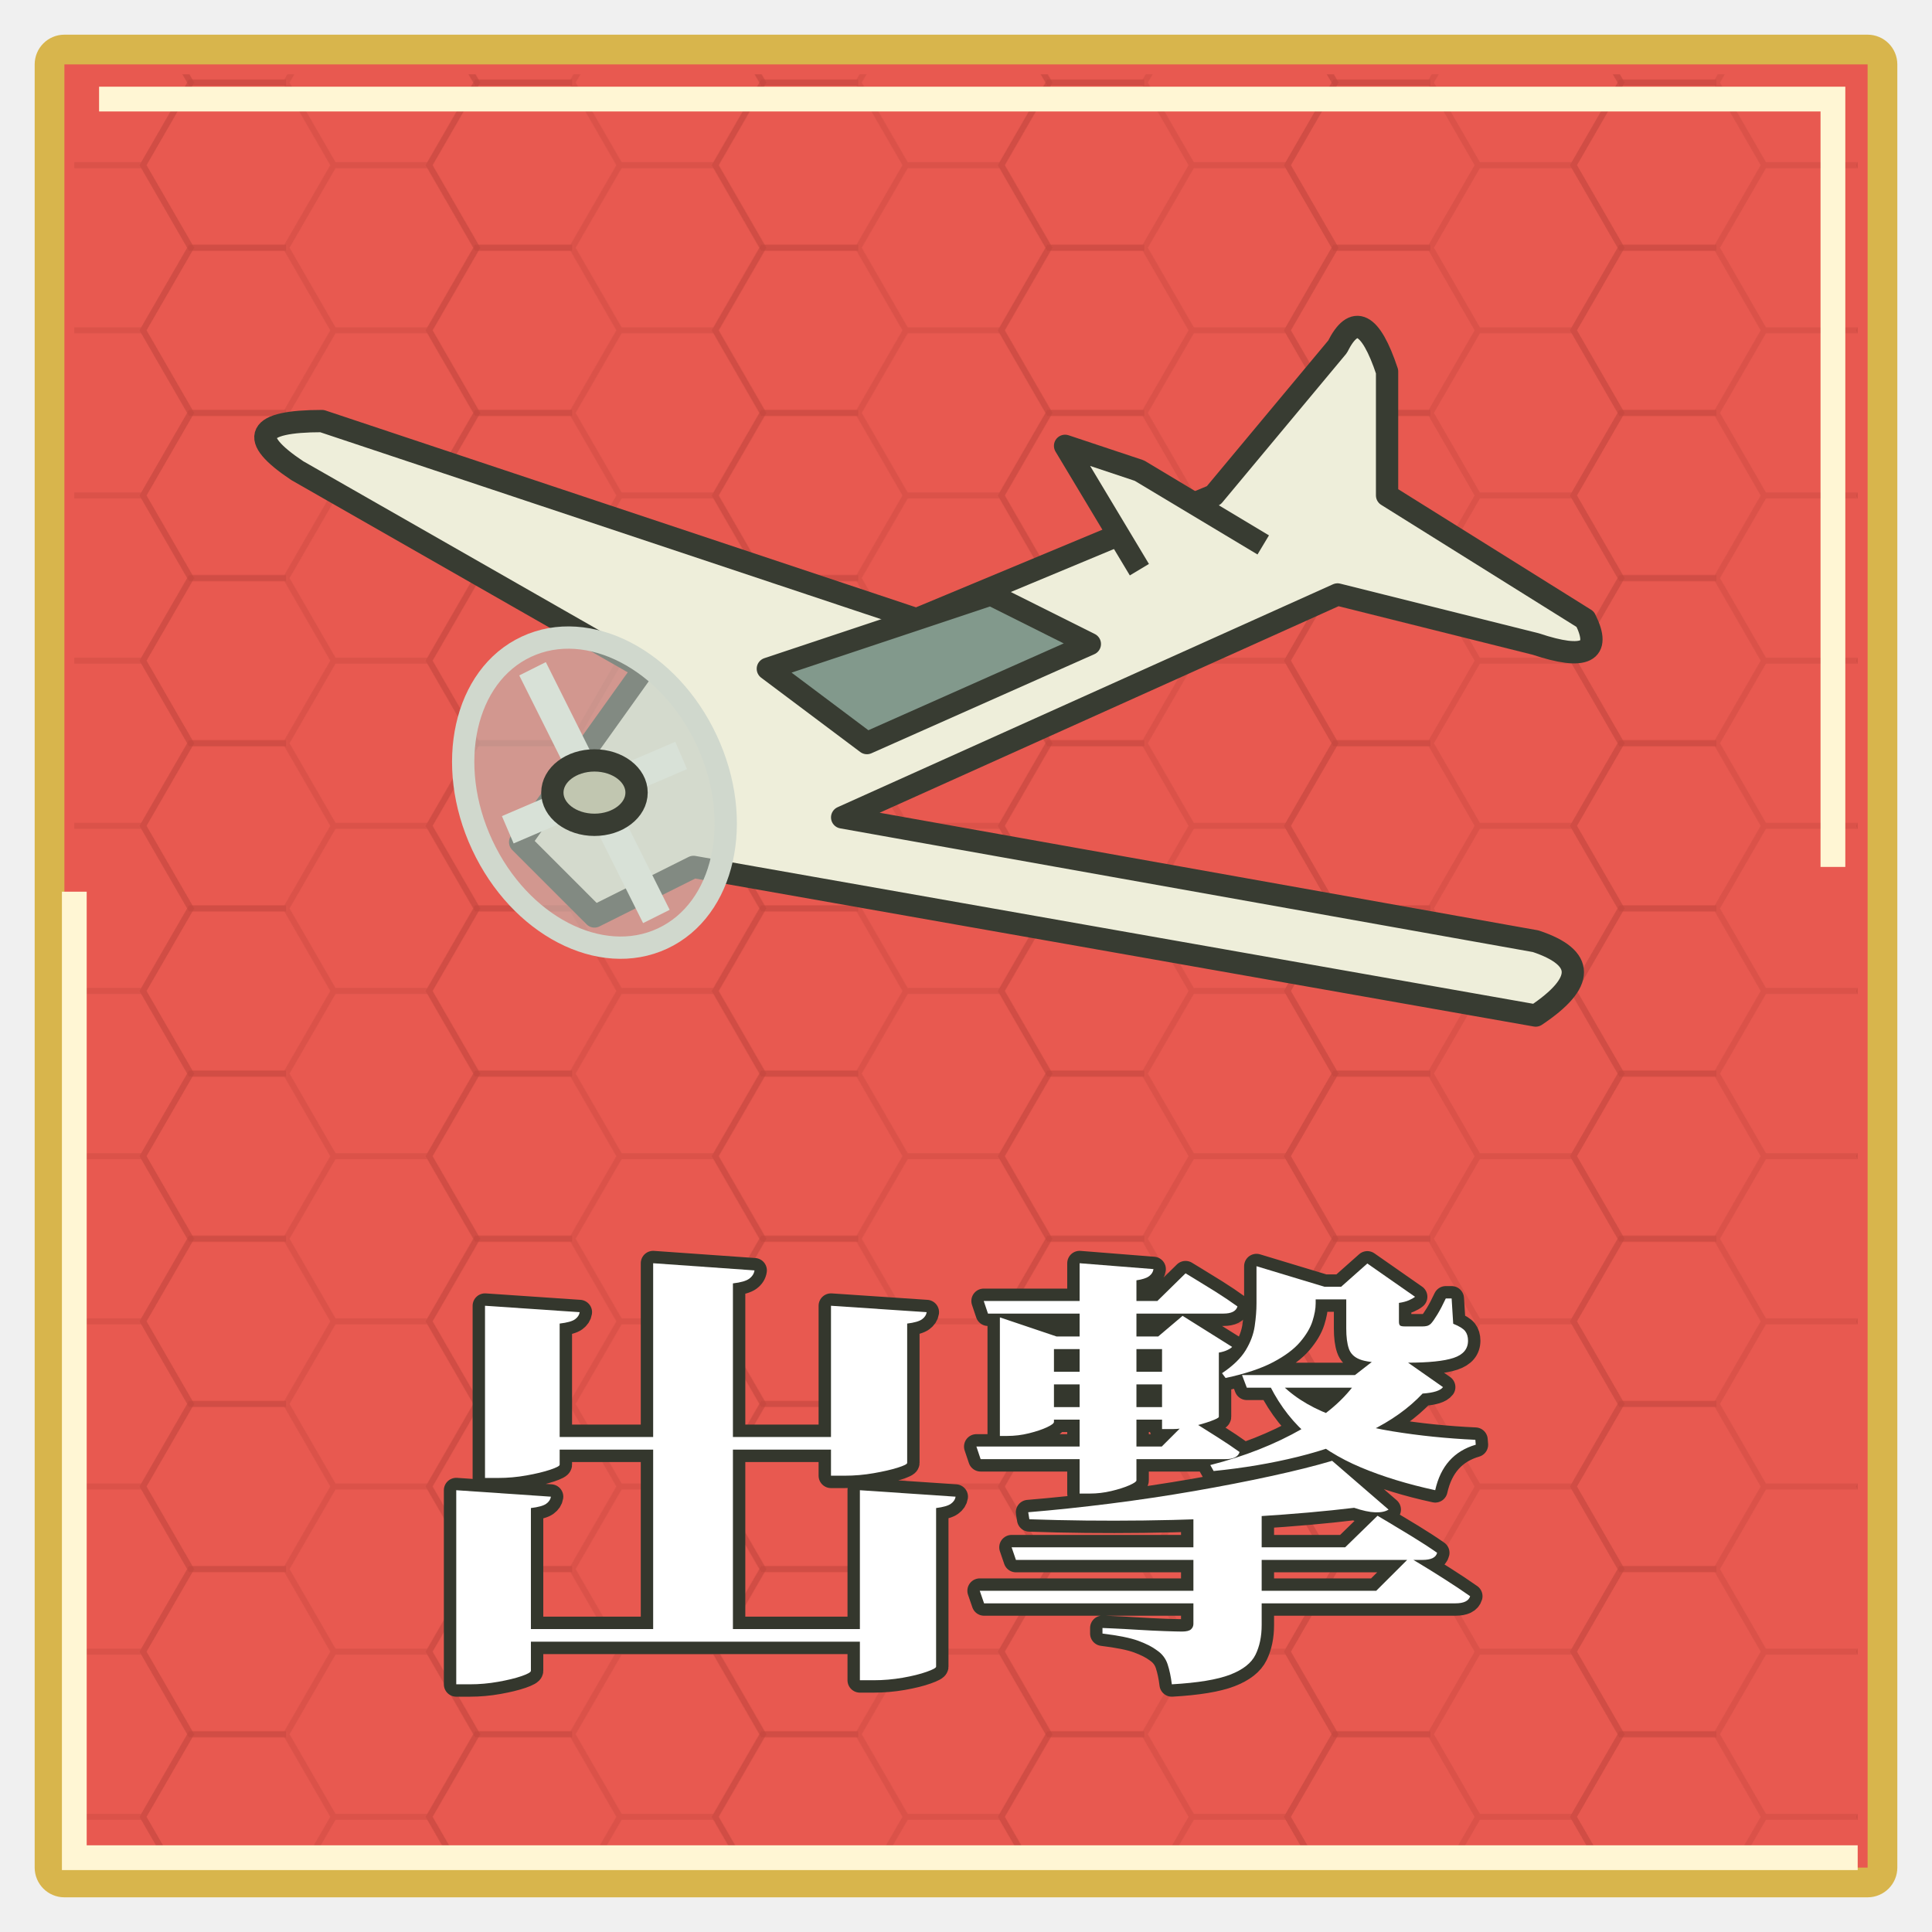
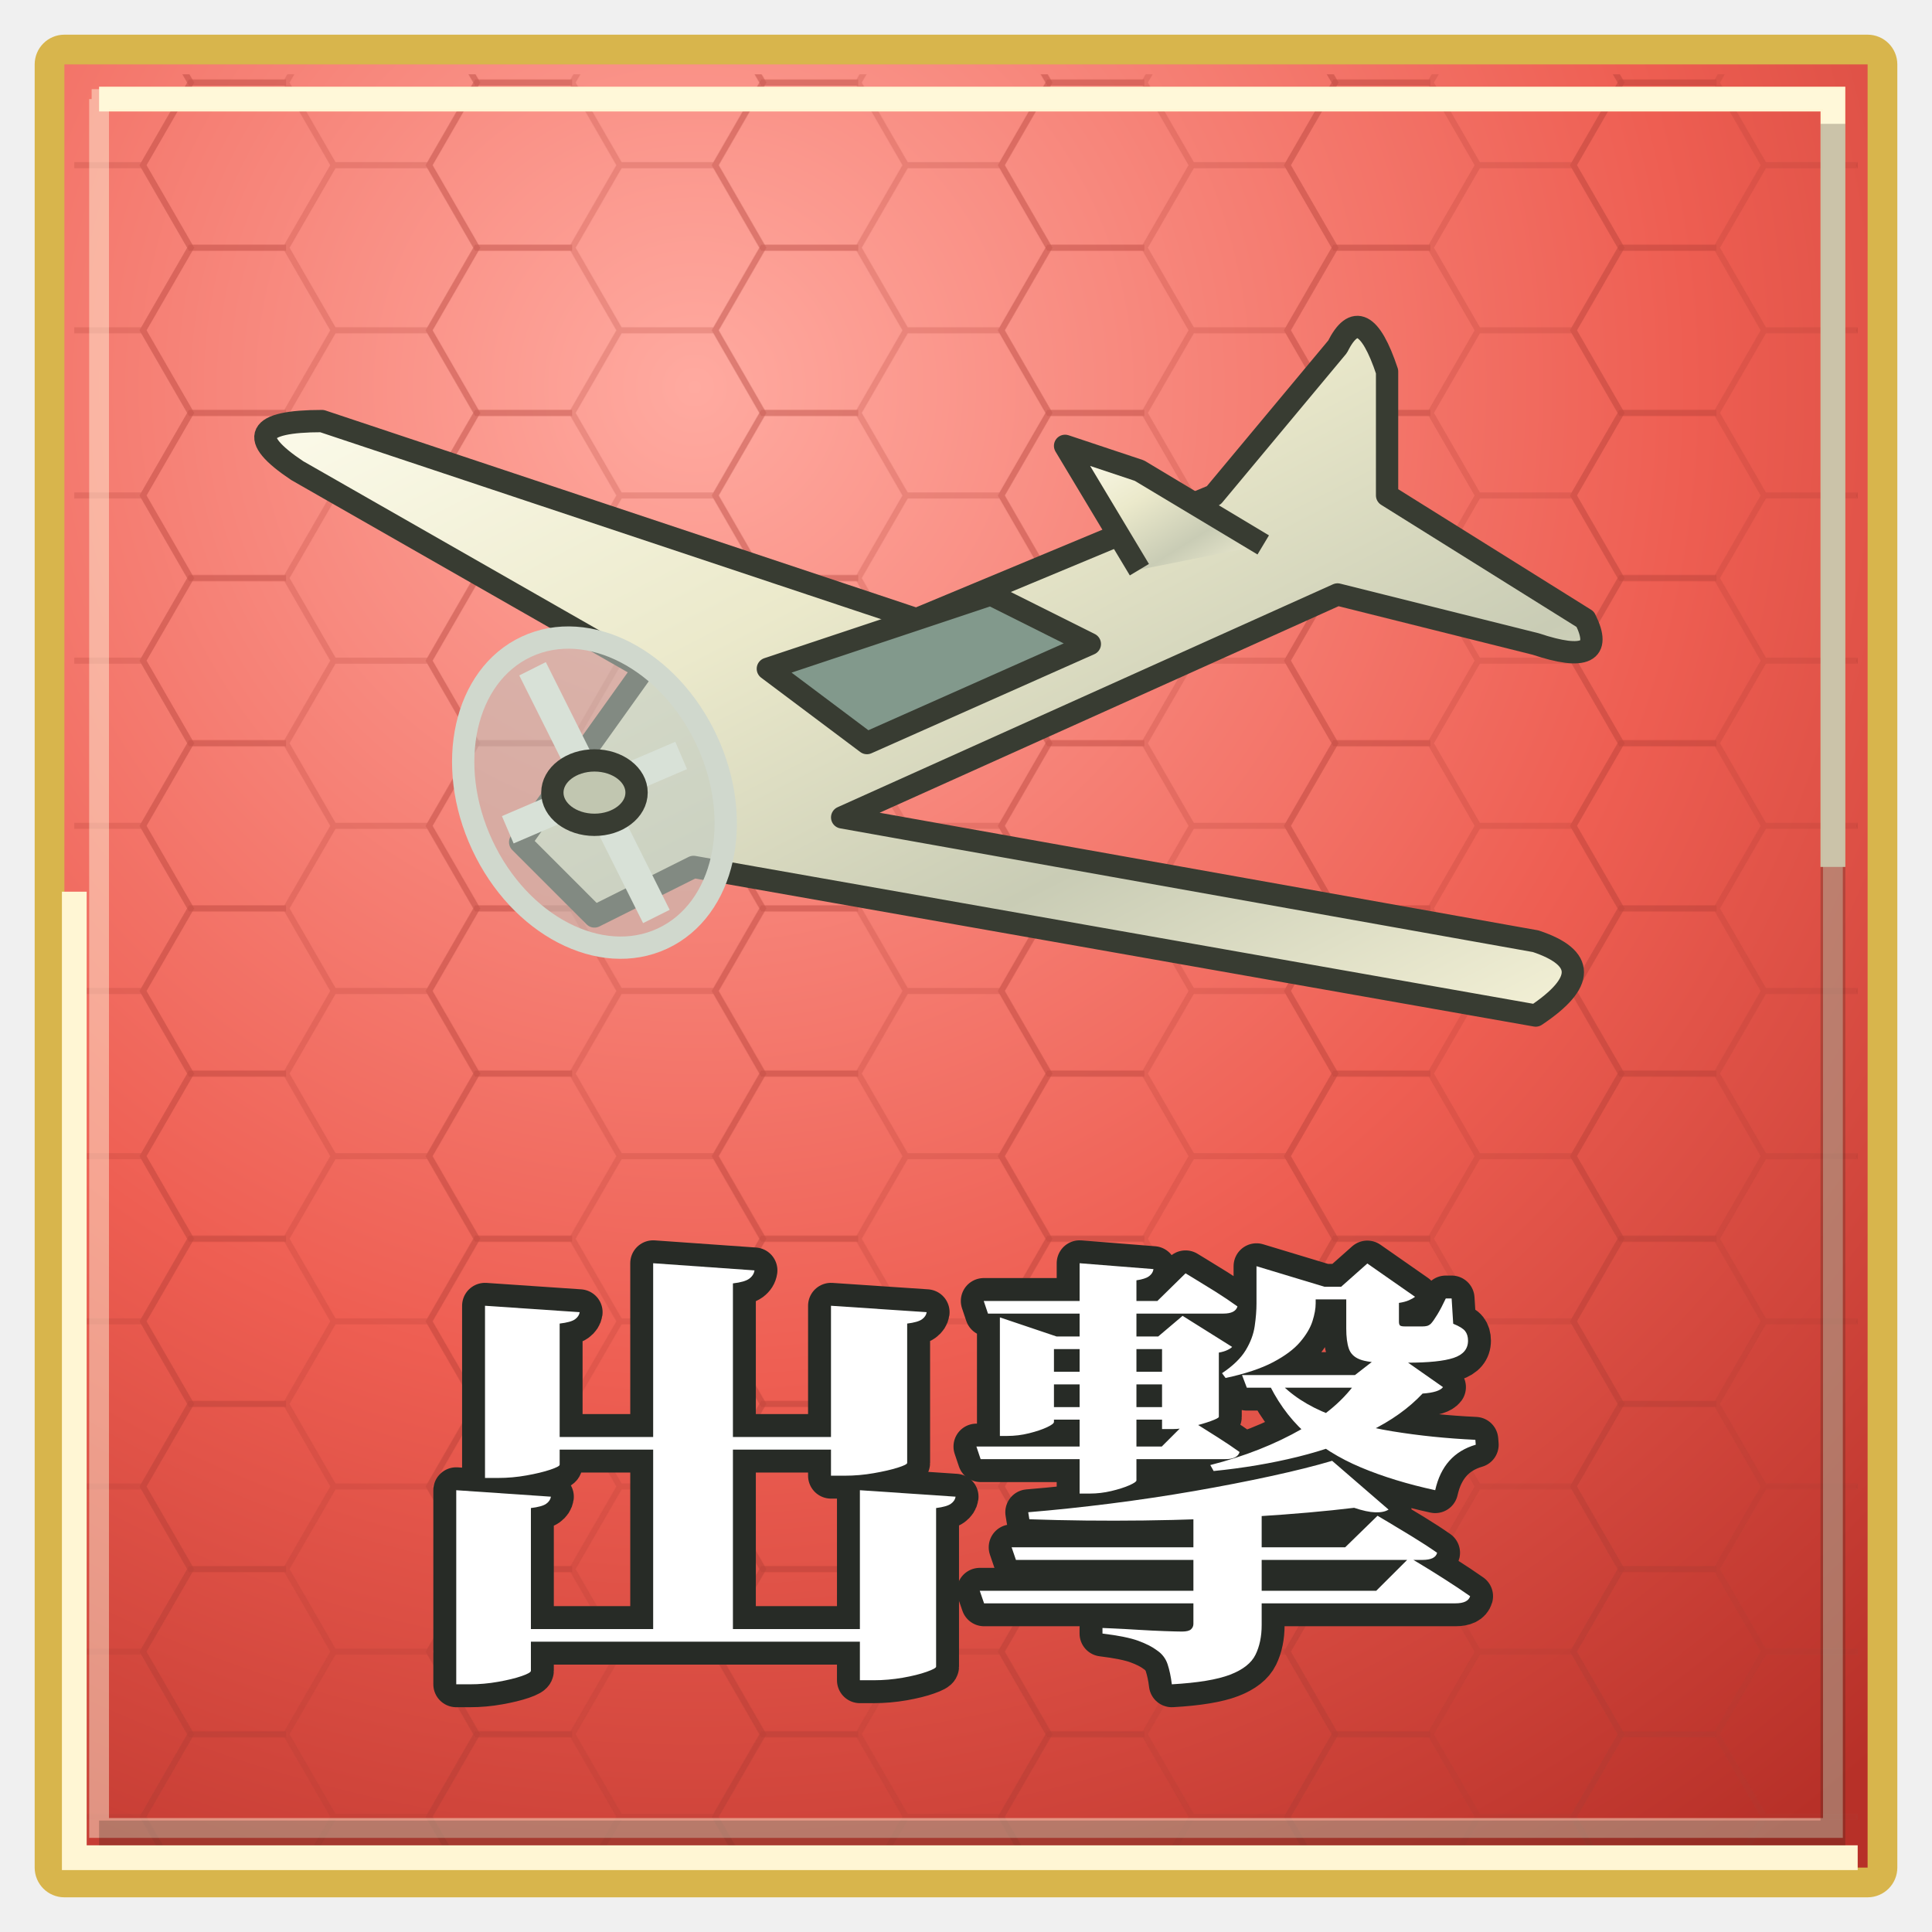
<svg xmlns="http://www.w3.org/2000/svg" viewBox="0 0 78 78">
  <defs>
    <pattern patternTransform="scale(.55)" id="honeycomb" width="21" height="12.124" patternUnits="userSpaceOnUse">
      <polygon points="0,6.062 3.5,0.0 10.5,0.0 14,6.062 10.5,12.124 3.5,12.124" fill="none" stroke="#ac3d34" stroke-width=".45" opacity=".22" />
      <polygon points="10.5,0 14.0,-6.062 21.0,-6.062 24.5,0 21.0,6.062 14.0,6.062" fill="none" stroke="#ac3d34" stroke-width=".45" opacity=".22" />
      <polygon points="10.5,12.124 14.0,6.062 21.0,6.062 24.5,12.124 21.0,18.186 14.0,18.186" fill="none" stroke="#ac3d34" stroke-width=".45" opacity=".22" />
    </pattern>
+     <radialGradient id="panel" cx=".35" cy=".18" r="1">
+       <stop stop-color="#ffaaa0" />
+       <stop offset=".55" stop-color="#ee5e52" />
+       <stop offset="1" stop-color="#b73028" />
+     </radialGradient>
+     <linearGradient id="enamel" x1="0" y1="0" x2="1" y2="1">
+       <stop stop-color="#fffef0" />
+       <stop offset=".4" stop-color="#ebe9cb" />
+       <stop offset=".7" stop-color="#c9ccb5" />
+       <stop offset="1" stop-color="#f5f2d7" />
+     </linearGradient>
  </defs>
-   <rect x="2" y="2" width="74" height="74" rx=".6" fill="#e85950" stroke="#d8b54c" stroke-width="1.2" />
+   <rect x="2" y="2" width="74" height="74" rx=".6" fill="url(#panel)" stroke="#d8b54c" stroke-width="1.2" />
  <rect x="3" y="3" width="72" height="72" fill="url(#honeycomb)" />
  <path d="M3 36V75H75M4 4H74V35" fill="none" stroke="#fff6d4" stroke-width="1" />
+   <g>
+     <path d="M3.7 4H74V73.8H4V4" fill="none" stroke="#fffbe1" stroke-opacity=".45" stroke-width=".8" />
+     <path d="M4 74H74V5" fill="none" stroke="#322718" stroke-opacity=".25" stroke-width="1" />
+   </g>
  <g stroke="#383c32" stroke-width=".9" stroke-linejoin="round">
-     <path d="M26 27L12 19Q9 17 13 17L37 25 49 20 54 14Q55 12 56 15L56 20 64 25Q65 27 62 26L54 24 34 33 62 38Q65 39 62 41L28 35 24 37 21 34Z" fill="#eeeeda" />
+     <path d="M26 27L12 19Q9 17 13 17L37 25 49 20 54 14Q55 12 56 15L56 20 64 25Q65 27 62 26L54 24 34 33 62 38Q65 39 62 41L28 35 24 37 21 34Z" fill="url(#enamel)" />
    <path d="M31 27L40 24 44 26 35 30Z" fill="#82998c" />
-     <path d="M46 23L43 18 46 19 51 22" fill="#eeeeda" />
+     <path d="M46 23L43 18 46 19 51 22" fill="url(#enamel)" />
    <ellipse cx="24" cy="32" rx="5" ry="6.5" transform="rotate(-25 24 32)" fill="#bfcac3" fill-opacity=".55" stroke="#d0d8cd" />
    <path d="M21.5 27L26.5 37M20.5 33.5L27.5 30.5" stroke="#d8e1d7" stroke-width="1.2" />
    <ellipse cx="24" cy="32" rx="1.7" ry="1.3" fill="#c1c6b0" />
  </g>
-   <path d="M21.018 58.015H35.071V58.526H21.018ZM19.923 65.769H36.426V66.28H19.923ZM19.581 52.717 23.403 52.977Q23.379 53.143 23.215 53.263Q23.051 53.382 22.595 53.436V59.135Q22.595 59.208 22.211 59.337Q21.826 59.466 21.256 59.567Q20.686 59.669 20.113 59.669H19.581ZM18.42 60.164 22.242 60.425Q22.218 60.591 22.054 60.71Q21.89 60.829 21.434 60.884V67.453Q21.434 67.539 21.06 67.668Q20.686 67.797 20.116 67.898Q19.546 68 18.973 68H18.42ZM34.716 60.164 38.58 60.425Q38.556 60.591 38.392 60.71Q38.228 60.829 37.793 60.884V67.287Q37.793 67.36 37.409 67.496Q37.025 67.633 36.444 67.735Q35.863 67.836 35.269 67.836H34.716ZM33.549 52.717 37.412 52.977Q37.388 53.143 37.224 53.263Q37.061 53.382 36.625 53.436V59.062Q36.625 59.133 36.241 59.254Q35.857 59.375 35.276 59.476Q34.696 59.578 34.101 59.578H33.549ZM26.37 51 30.461 51.289Q30.433 51.487 30.25 51.623Q30.067 51.759 29.59 51.814V65.94H26.37Z" fill="#fff" stroke="#34372d" stroke-width="1" stroke-linejoin="round" paint-order="stroke fill" />
-   <path d="M40.368 53.958V53.186L42.658 53.958H48.142V54.467H42.551V57.407Q42.551 57.49 42.267 57.623Q41.982 57.756 41.549 57.864Q41.115 57.973 40.663 57.973H40.368ZM41.244 55.382H48.049V55.891H41.244ZM41.244 56.809H48.049V57.315H41.244ZM46.915 53.958H46.759L47.744 53.124L49.744 54.378Q49.696 54.436 49.554 54.504Q49.413 54.572 49.208 54.608V57.201Q49.208 57.255 48.883 57.373Q48.557 57.492 48.125 57.594Q47.693 57.696 47.321 57.696H46.915ZM39.555 64.224H55.562L56.905 62.884Q56.905 62.884 57.324 63.135Q57.743 63.386 58.313 63.75Q58.884 64.113 59.353 64.443Q59.268 64.731 58.759 64.731H39.73ZM40.842 62.469H54.308L55.615 61.195Q55.615 61.195 56.023 61.437Q56.431 61.68 57 62.027Q57.569 62.375 58.02 62.69Q57.953 62.978 57.423 62.978H41.016ZM39.716 52.524H46.726L47.864 51.407Q47.864 51.407 48.221 51.624Q48.579 51.84 49.067 52.145Q49.554 52.451 49.96 52.745Q49.877 53.033 49.39 53.033H39.887ZM39.42 58.401H46.903L48.005 57.3Q48.005 57.3 48.351 57.517Q48.698 57.733 49.178 58.039Q49.658 58.344 50.045 58.622Q49.962 58.91 49.472 58.91H39.591ZM53.782 58.977 56.06 60.946Q55.873 61.067 55.526 61.057Q55.179 61.046 54.67 60.874Q52.953 61.082 50.746 61.22Q48.539 61.357 46.172 61.386Q43.804 61.415 41.558 61.337L41.512 61.053Q43.109 60.921 44.835 60.703Q46.56 60.484 48.215 60.197Q49.87 59.909 51.311 59.595Q52.752 59.282 53.782 58.977ZM48.181 60.674H50.937V65.608Q50.937 66.295 50.689 66.803Q50.44 67.312 49.663 67.611Q48.885 67.91 47.31 68Q47.254 67.537 47.138 67.187Q47.022 66.837 46.696 66.62Q46.424 66.416 45.953 66.243Q45.482 66.07 44.51 65.951V65.726Q44.51 65.726 44.93 65.744Q45.349 65.762 45.926 65.798Q46.504 65.834 47.017 65.852Q47.53 65.87 47.719 65.87Q47.985 65.87 48.083 65.781Q48.181 65.692 48.181 65.559ZM51.978 51.951H56.101V52.46H51.978ZM50.728 51.951V51.771V51.12L53.477 51.951H53.117V52.625Q53.117 52.934 52.987 53.342Q52.856 53.75 52.488 54.182Q52.12 54.615 51.395 54.997Q50.669 55.379 49.48 55.633L49.337 55.439Q49.999 54.996 50.292 54.513Q50.585 54.03 50.656 53.536Q50.728 53.042 50.728 52.625ZM50.144 55.515H56.572V56.024H50.337ZM54.352 51.951H54.144L55.203 51.011L57.127 52.354Q57.042 52.426 56.88 52.496Q56.718 52.566 56.479 52.602V53.353Q56.479 53.479 56.525 53.515Q56.571 53.551 56.713 53.551H57.083Q57.188 53.551 57.281 53.551Q57.373 53.551 57.44 53.551Q57.526 53.551 57.606 53.533Q57.685 53.515 57.765 53.445Q57.867 53.339 58.029 53.072Q58.192 52.804 58.37 52.423H58.606L58.67 53.443Q59.038 53.592 59.153 53.741Q59.268 53.89 59.268 54.127Q59.268 54.628 58.686 54.822Q58.105 55.015 56.82 55.015H55.959Q55.232 55.015 54.895 54.881Q54.557 54.747 54.455 54.444Q54.352 54.14 54.352 53.639ZM51.399 55.515Q52.118 56.426 53.364 56.976Q54.61 57.525 56.219 57.786Q57.828 58.048 59.564 58.129L59.58 58.327Q58.268 58.708 57.943 60.163Q56.268 59.8 54.944 59.244Q53.619 58.688 52.665 57.819Q51.712 56.95 51.125 55.646ZM54.937 55.515H54.704L56.059 54.461L58.258 56.002Q58.096 56.216 57.433 56.262Q56.597 57.152 55.296 57.786Q53.995 58.42 52.396 58.815Q50.796 59.21 48.998 59.389L48.863 59.148Q50.937 58.621 52.567 57.686Q54.197 56.75 54.937 55.515ZM43.587 51 46.569 51.237Q46.548 51.402 46.397 51.519Q46.245 51.636 45.881 51.69V59.767Q45.881 59.839 45.589 59.967Q45.297 60.095 44.866 60.197Q44.436 60.299 44.002 60.299H43.587Z" fill="#fff" stroke="#34372d" stroke-width="1" stroke-linejoin="round" paint-order="stroke fill" />
+   <path d="M21.018 58.015H35.071V58.526H21.018ZM19.923 65.769H36.426V66.28H19.923ZM19.581 52.717 23.403 52.977Q23.379 53.143 23.215 53.263Q23.051 53.382 22.595 53.436V59.135Q22.595 59.208 22.211 59.337Q21.826 59.466 21.256 59.567Q20.686 59.669 20.113 59.669H19.581ZM18.42 60.164 22.242 60.425Q22.218 60.591 22.054 60.71Q21.89 60.829 21.434 60.884V67.453Q21.434 67.539 21.06 67.668Q20.686 67.797 20.116 67.898Q19.546 68 18.973 68H18.42ZM34.716 60.164 38.58 60.425Q38.556 60.591 38.392 60.71Q38.228 60.829 37.793 60.884V67.287Q37.793 67.36 37.409 67.496Q37.025 67.633 36.444 67.735Q35.863 67.836 35.269 67.836H34.716ZM33.549 52.717 37.412 52.977Q37.388 53.143 37.224 53.263Q37.061 53.382 36.625 53.436V59.062Q36.625 59.133 36.241 59.254Q35.857 59.375 35.276 59.476Q34.696 59.578 34.101 59.578H33.549ZM26.37 51 30.461 51.289Q30.433 51.487 30.25 51.623Q30.067 51.759 29.59 51.814V65.94H26.37Z" fill="#fff" stroke="#272b26" stroke-width="1.85" stroke-linejoin="round" paint-order="stroke fill" />
+   <path d="M40.368 53.958V53.186L42.658 53.958H48.142V54.467H42.551V57.407Q42.551 57.49 42.267 57.623Q41.982 57.756 41.549 57.864Q41.115 57.973 40.663 57.973H40.368ZM41.244 55.382H48.049V55.891H41.244ZM41.244 56.809H48.049V57.315H41.244ZM46.915 53.958H46.759L47.744 53.124L49.744 54.378Q49.696 54.436 49.554 54.504Q49.413 54.572 49.208 54.608V57.201Q49.208 57.255 48.883 57.373Q48.557 57.492 48.125 57.594Q47.693 57.696 47.321 57.696H46.915ZM39.555 64.224H55.562L56.905 62.884Q56.905 62.884 57.324 63.135Q57.743 63.386 58.313 63.75Q58.884 64.113 59.353 64.443Q59.268 64.731 58.759 64.731H39.73ZM40.842 62.469H54.308L55.615 61.195Q55.615 61.195 56.023 61.437Q56.431 61.68 57 62.027Q57.569 62.375 58.02 62.69Q57.953 62.978 57.423 62.978H41.016ZM39.716 52.524H46.726L47.864 51.407Q47.864 51.407 48.221 51.624Q48.579 51.84 49.067 52.145Q49.554 52.451 49.96 52.745Q49.877 53.033 49.39 53.033H39.887ZM39.42 58.401H46.903L48.005 57.3Q48.005 57.3 48.351 57.517Q48.698 57.733 49.178 58.039Q49.658 58.344 50.045 58.622Q49.962 58.91 49.472 58.91H39.591ZM53.782 58.977 56.06 60.946Q55.873 61.067 55.526 61.057Q55.179 61.046 54.67 60.874Q52.953 61.082 50.746 61.22Q48.539 61.357 46.172 61.386Q43.804 61.415 41.558 61.337L41.512 61.053Q43.109 60.921 44.835 60.703Q46.56 60.484 48.215 60.197Q49.87 59.909 51.311 59.595Q52.752 59.282 53.782 58.977ZM48.181 60.674H50.937V65.608Q50.937 66.295 50.689 66.803Q50.44 67.312 49.663 67.611Q48.885 67.91 47.31 68Q47.254 67.537 47.138 67.187Q47.022 66.837 46.696 66.62Q46.424 66.416 45.953 66.243Q45.482 66.07 44.51 65.951V65.726Q44.51 65.726 44.93 65.744Q45.349 65.762 45.926 65.798Q46.504 65.834 47.017 65.852Q47.53 65.87 47.719 65.87Q47.985 65.87 48.083 65.781Q48.181 65.692 48.181 65.559ZM51.978 51.951H56.101V52.46H51.978ZM50.728 51.951V51.771V51.12L53.477 51.951H53.117V52.625Q53.117 52.934 52.987 53.342Q52.856 53.75 52.488 54.182Q52.12 54.615 51.395 54.997Q50.669 55.379 49.48 55.633L49.337 55.439Q49.999 54.996 50.292 54.513Q50.585 54.03 50.656 53.536Q50.728 53.042 50.728 52.625ZM50.144 55.515H56.572V56.024H50.337ZM54.352 51.951H54.144L55.203 51.011L57.127 52.354Q57.042 52.426 56.88 52.496Q56.718 52.566 56.479 52.602V53.353Q56.479 53.479 56.525 53.515Q56.571 53.551 56.713 53.551H57.083Q57.188 53.551 57.281 53.551Q57.373 53.551 57.44 53.551Q57.526 53.551 57.606 53.533Q57.685 53.515 57.765 53.445Q57.867 53.339 58.029 53.072Q58.192 52.804 58.37 52.423H58.606L58.67 53.443Q59.038 53.592 59.153 53.741Q59.268 53.89 59.268 54.127Q59.268 54.628 58.686 54.822Q58.105 55.015 56.82 55.015H55.959Q55.232 55.015 54.895 54.881Q54.557 54.747 54.455 54.444Q54.352 54.14 54.352 53.639ZM51.399 55.515Q52.118 56.426 53.364 56.976Q54.61 57.525 56.219 57.786Q57.828 58.048 59.564 58.129L59.58 58.327Q58.268 58.708 57.943 60.163Q56.268 59.8 54.944 59.244Q53.619 58.688 52.665 57.819Q51.712 56.95 51.125 55.646ZM54.937 55.515H54.704L56.059 54.461L58.258 56.002Q58.096 56.216 57.433 56.262Q56.597 57.152 55.296 57.786Q53.995 58.42 52.396 58.815Q50.796 59.21 48.998 59.389L48.863 59.148Q50.937 58.621 52.567 57.686Q54.197 56.75 54.937 55.515ZM43.587 51 46.569 51.237Q46.548 51.402 46.397 51.519Q46.245 51.636 45.881 51.69V59.767Q45.881 59.839 45.589 59.967Q45.297 60.095 44.866 60.197Q44.436 60.299 44.002 60.299H43.587Z" fill="#fff" stroke="#272b26" stroke-width="1.85" stroke-linejoin="round" paint-order="stroke fill" />
</svg>
